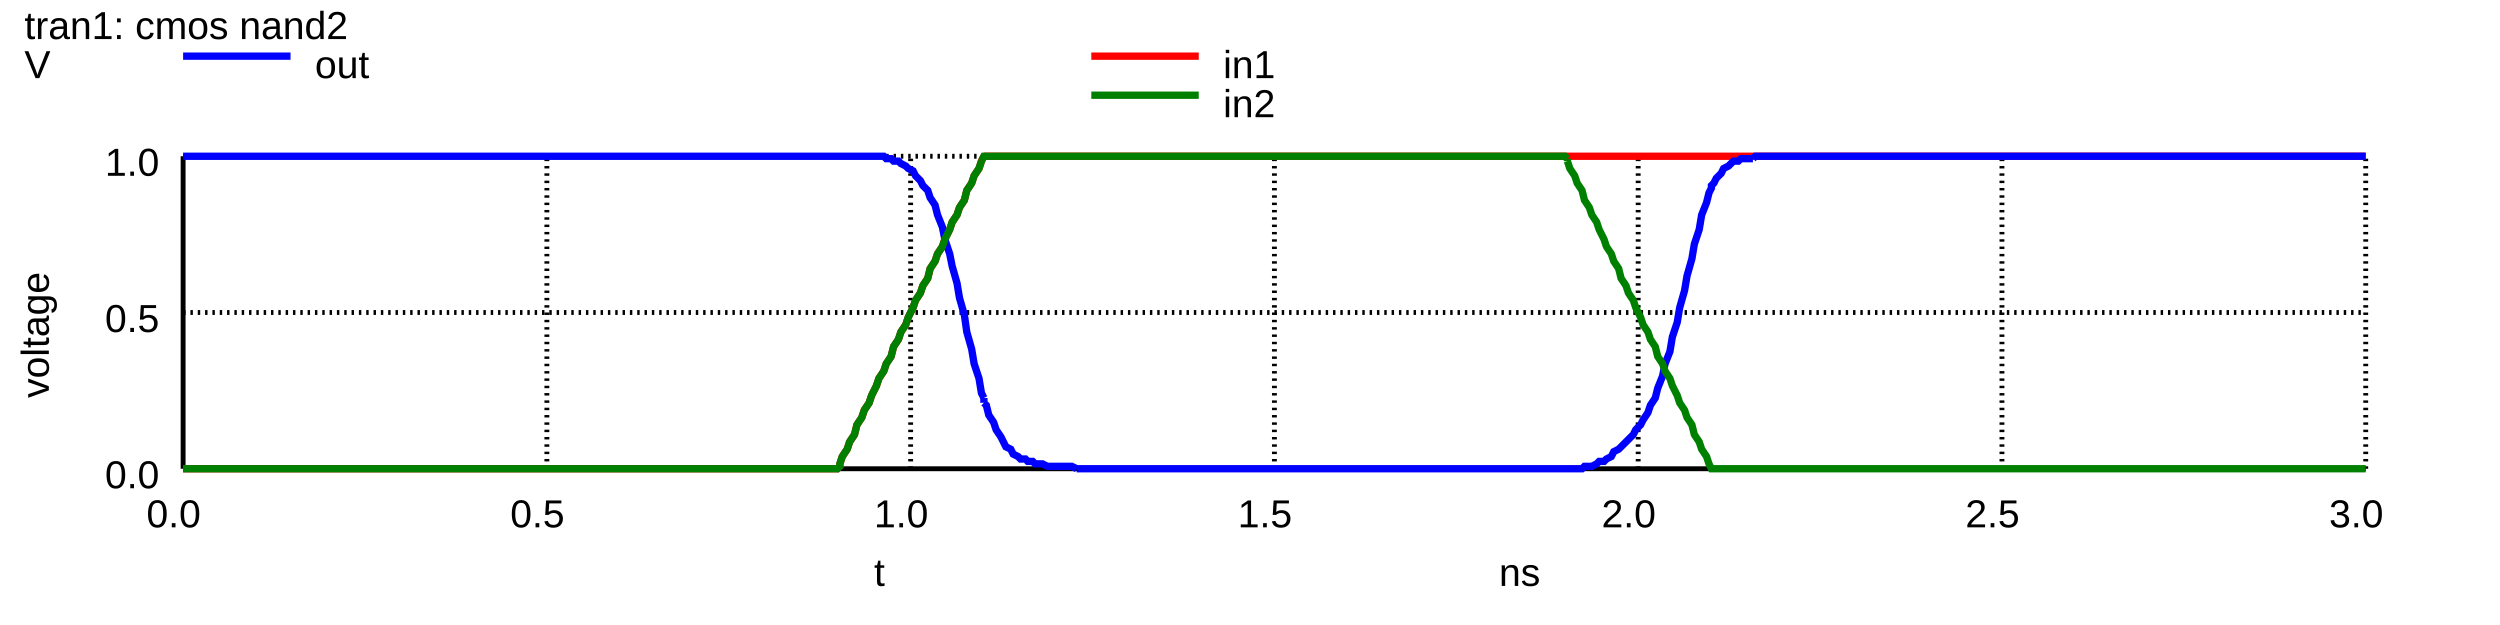
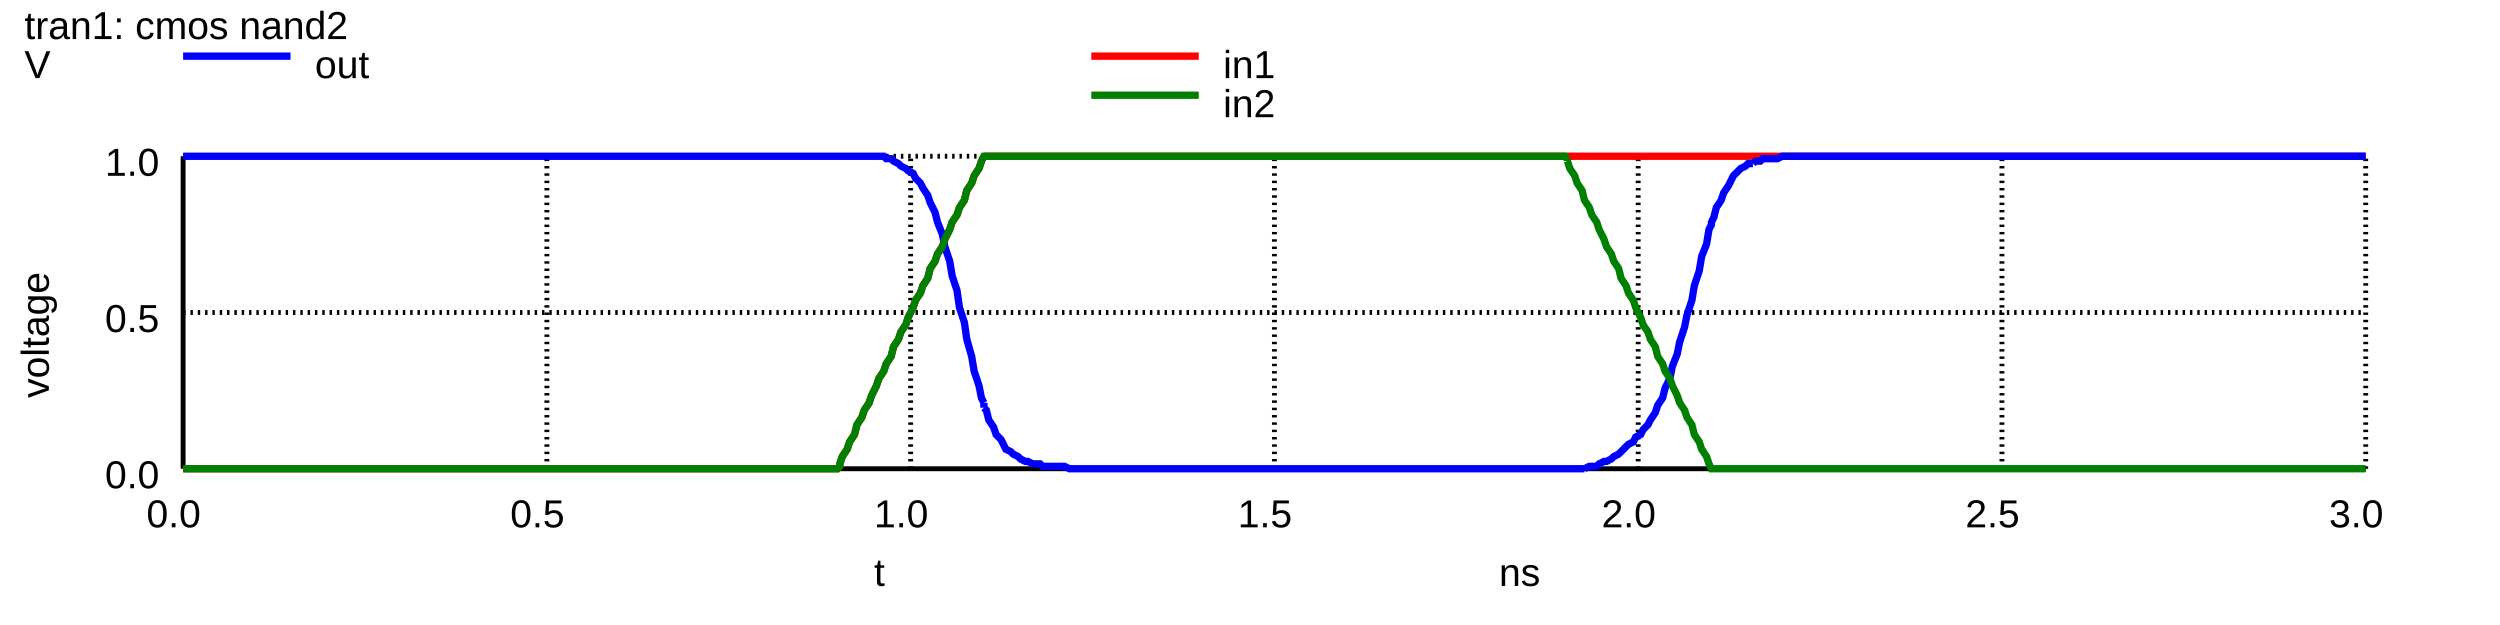
<svg xmlns="http://www.w3.org/2000/svg" version="1.1" width="100%" height="100%" viewBox="0 0 1024 256" style="fill: none; stroke-width: 3; font-family: Arial;  font: Arial; ">
  <rect x="0" y="0" width="1024" height="256" fill="white" stroke="none" />
  <text stroke="none" fill="black" font-size="16" x="358" y="240">
t
</text>
  <text transform="rotate(-90, 20, 163)" stroke="none" fill="black" font-size="16" x="20" y="163">
voltage
</text>
  <text stroke="none" fill="black" font-size="16" x="10" y="16">
tran1: cmos nand2
</text>
  <path stroke="black" stroke-width="2" d="M75 192l0 -128" />
  <text stroke="none" fill="black" font-size="16" x="60" y="216">
0.0
</text>
  <path stroke="black" stroke-width="2" stroke-dasharray="1,2" d="M224 192l0 -128" />
  <text stroke="none" fill="black" font-size="16" x="209" y="216">
0.5
</text>
  <path stroke="black" stroke-width="2" stroke-dasharray="1,2" d="M373 192l0 -128" />
  <text stroke="none" fill="black" font-size="16" x="358" y="216">
1.0
</text>
  <path stroke="black" stroke-width="2" stroke-dasharray="1,2" d="M522 192l0 -128" />
  <text stroke="none" fill="black" font-size="16" x="507" y="216">
1.5
</text>
  <path stroke="black" stroke-width="2" stroke-dasharray="1,2" d="M671 192l0 -128" />
  <text stroke="none" fill="black" font-size="16" x="656" y="216">
2.0
</text>
  <path stroke="black" stroke-width="2" stroke-dasharray="1,2" d="M820 192l0 -128" />
  <text stroke="none" fill="black" font-size="16" x="805" y="216">
2.5
</text>
  <path stroke="black" stroke-width="2" stroke-dasharray="1,2" d="M969 192l0 -128" />
  <text stroke="none" fill="black" font-size="16" x="954" y="216">
3.0
</text>
  <text stroke="none" fill="black" font-size="16" x="614" y="240">
ns
</text>
  <path stroke="black" stroke-width="2" d="M75 192l894 0" />
  <text stroke="none" fill="black" font-size="16" x="43" y="200">
0.0
</text>
  <path stroke="black" stroke-width="2" stroke-dasharray="1,2" d="M75 128l894 0" />
  <text stroke="none" fill="black" font-size="16" x="43" y="136">
0.5
</text>
  <path stroke="black" stroke-width="2" stroke-dasharray="1,2" d="M75 64l894 0" />
  <text stroke="none" fill="black" font-size="16" x="43" y="72">
1.0
</text>
  <text stroke="none" fill="black" font-size="16" x="10" y="32">
V
</text>
  <path stroke="red" d="M447 23l44 0" />
  <text stroke="none" fill="black" font-size="16" x="501" y="32">
in1
</text>
  <path stroke="red" d="M75 192l268 0 1 -1 0 -1 1 -3 2 -3 1 -3 2 -3 1 -4 2 -3 1 -3 2 -3 1 -3 2 -4 1 -3 2 -3 1 -3 2 -3 1 -4 2 -3 1 -3 2 -3 1 -3 2 -4 1 -3 2 -3 1 -3 2 -3 1 -4 2 -3 1 -3 2 -3 1 -3 2 -4 1 -3 2 -3 1 -3 2 -3 1 -4 2 -3 1 -3 2 -3 1 -3 1 -2" />
  <path stroke="red" d="M403 64l566 0" />
  <path stroke="blue" d="M75 23l44 0" />
  <text stroke="none" fill="black" font-size="16" x="129" y="32">
out
</text>
-   <path stroke="blue" d="M75 64l287 0 1 1 2 0 1 1 2 0 1 1 2 1 1 1 2 1 1 2 2 2 1 2 2 2 1 3 2 3 1 4 2 5 1 5 2 6 1 5 2 7 1 6 2 7 1 7 2 7 1 6 2 6 1 6 1 2M403 165l0 -2M403 165l1 1 1 4 2 3 1 3 2 3 2 4 2 1 1 2 2 1 1 1 2 0 1 1 2 0 1 1 3 0 2 1 10 0 2 1" />
-   <path stroke="blue" d="M441 192l207 0 1 -1 3 0 2 -1 1 -1 2 0 1 -1 2 -1 1 -2 2 -1 6 -6 1 -2 2 -2 1 -2 2 -3 1 -3 2 -3 1 -4 2 -5 1 -5 2 -5 1 -6 2 -6 1 -6 2 -7 1 -6 2 -7 1 -6 2 -6 1 -6 2 -5 1 -4 1 -2 0 -1 1 -1 1 -2 2 -2 1 -2 2 -1 2 -2 2 0 1 -1 5 0" />
-   <path stroke="blue" d="M718 65l1 -1 250 0" />
+   <path stroke="blue" d="M75 64l287 0 1 1 2 0 1 1 2 1 1 1 2 1 1 1 2 1 1 2 2 2 1 2 2 3 1 3 2 4 1 4 2 5 1 5 2 6 1 6 2 6 1 7 2 6 1 7 2 7 1 6 2 6 1 5 1 2M403 167l0 -2M403 167l1 1 1 4 2 3 1 3 2 2 2 4 2 1 1 1 2 1 1 1 2 1 1 0 2 1 3 0 1 1 9 0 2 1 211 0" />
+   <path stroke="blue" d="M649 192l2 -1 3 0 1 -1 2 -1 1 0 2 -1 1 -1 2 -1 4 -4 2 -1 1 -2 2 -1 1 -2 2 -2 1 -2 2 -3 1 -3 2 -3 1 -4 2 -4 1 -5 2 -5 1 -5 2 -6 1 -5 2 -6 1 -6 2 -6 1 -6 2 -5 1 -6 1 -2 0 -1 1 -2 1 -4 2 -3 1 -3 2 -3 2 -4 3 -3 2 -1 1 -1 2 0" />
+   <path stroke="blue" d="M718 67l1 -1 2 0 1 -1 6 0 2 -1 239 0" />
  <path stroke="green" d="M447 39l44 0" />
  <text stroke="none" fill="black" font-size="16" x="501" y="48">
in2
</text>
  <path stroke="green" d="M75 192l268 0 1 -1 0 -1 1 -3 2 -3 1 -3 2 -3 1 -4 2 -3 1 -3 2 -3 1 -3 2 -4 1 -3 2 -3 1 -3 2 -3 1 -4 2 -3 1 -3 2 -3 1 -3 2 -4 1 -3 2 -3 1 -3 2 -3 1 -4 2 -3 1 -3 2 -3 1 -3 2 -4 1 -3 2 -3 1 -3 2 -3 1 -4 2 -3 1 -3 2 -3 1 -3" />
  <path stroke="green" d="M402 66l1 -2 238 0 1 1M642 66l0 -1M642 66l1 3 2 3 1 3 2 3 1 4 2 3 1 3 2 3 1 3 2 4 1 3 2 3 1 3 2 3 1 4 2 3 1 3 2 3 1 3 2 4 1 3 2 3 1 3 2 3 1 4 2 3 1 3 2 3 1 3 2 4 1 3 2 3 1 3 2 3 1 4 2 3 1 3 2 3 1 3 1 2 268 0" />
</svg>
